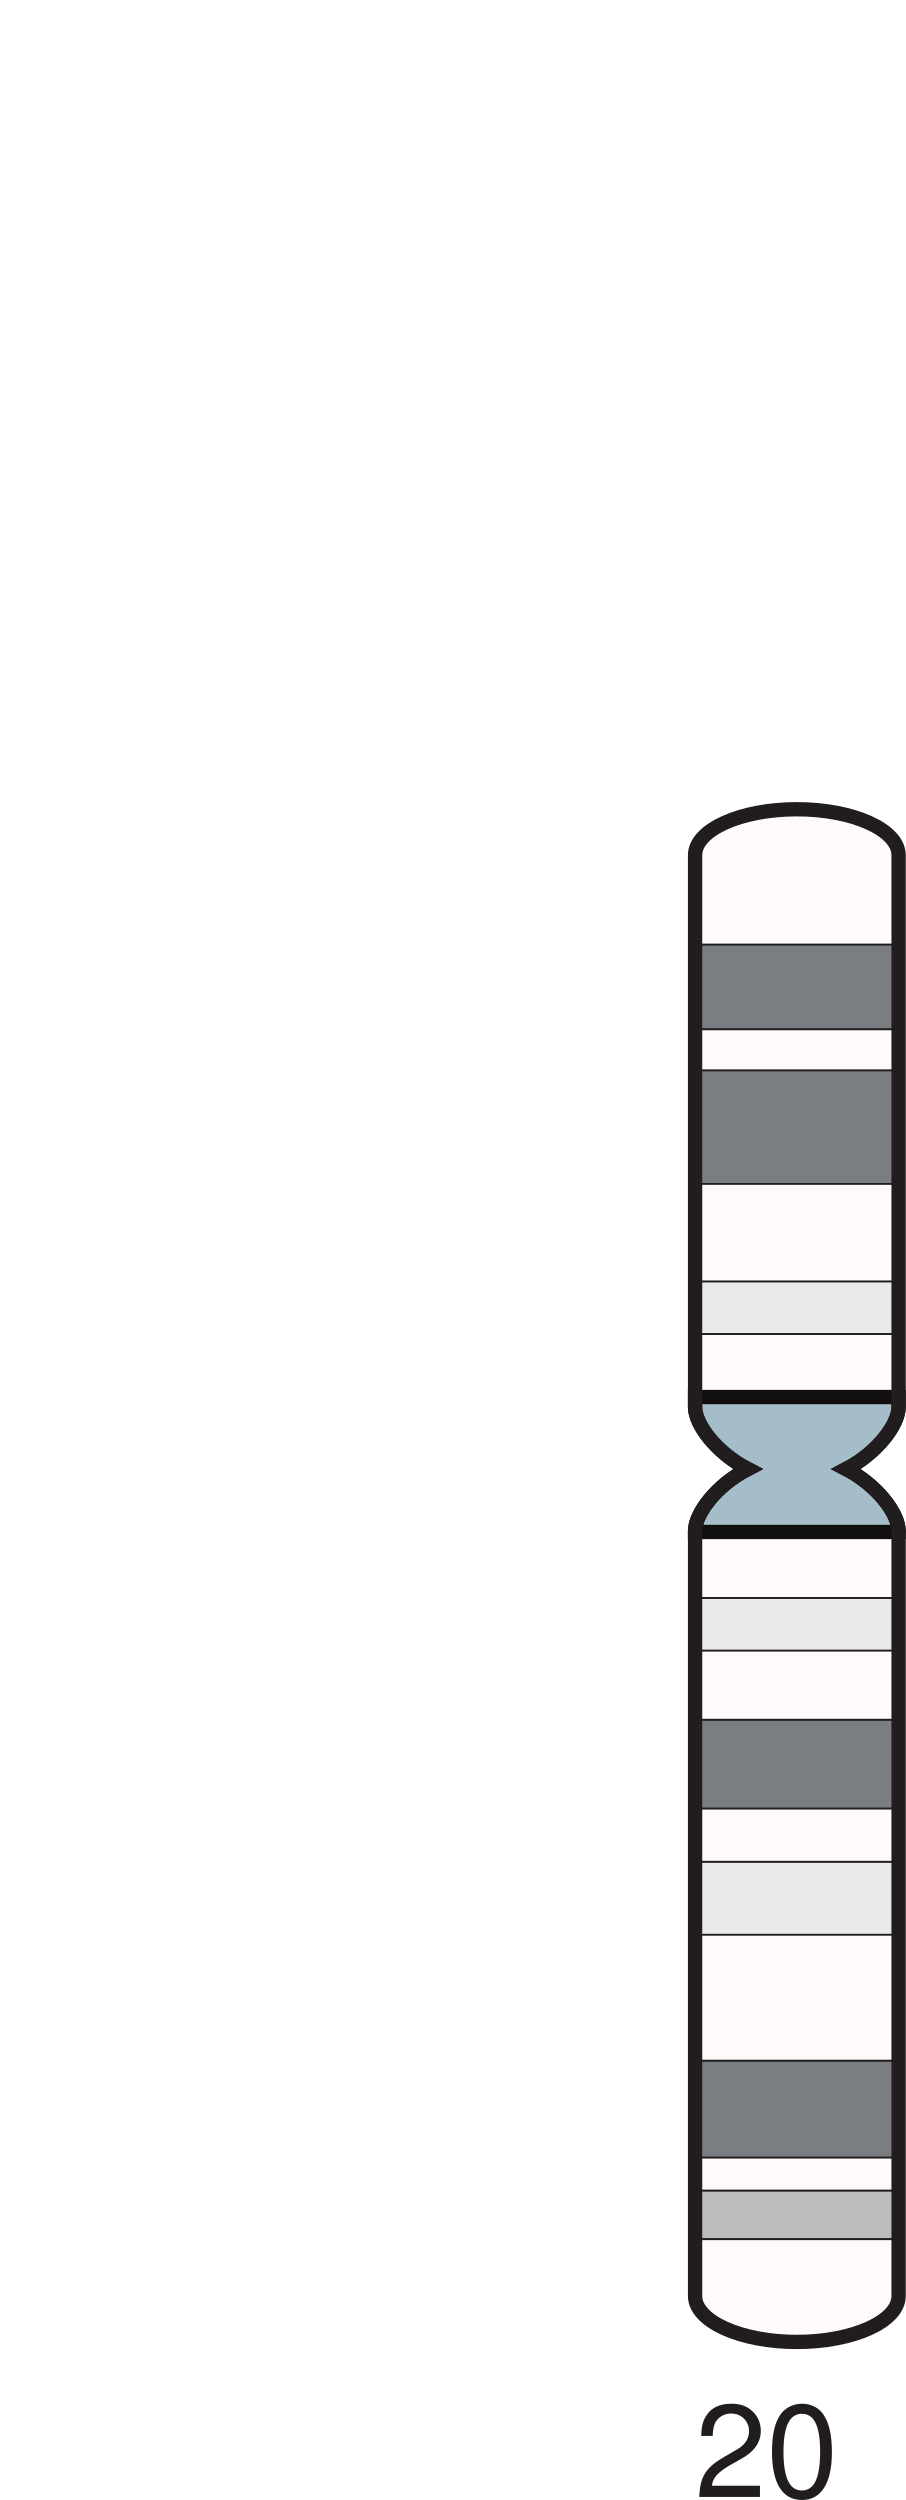
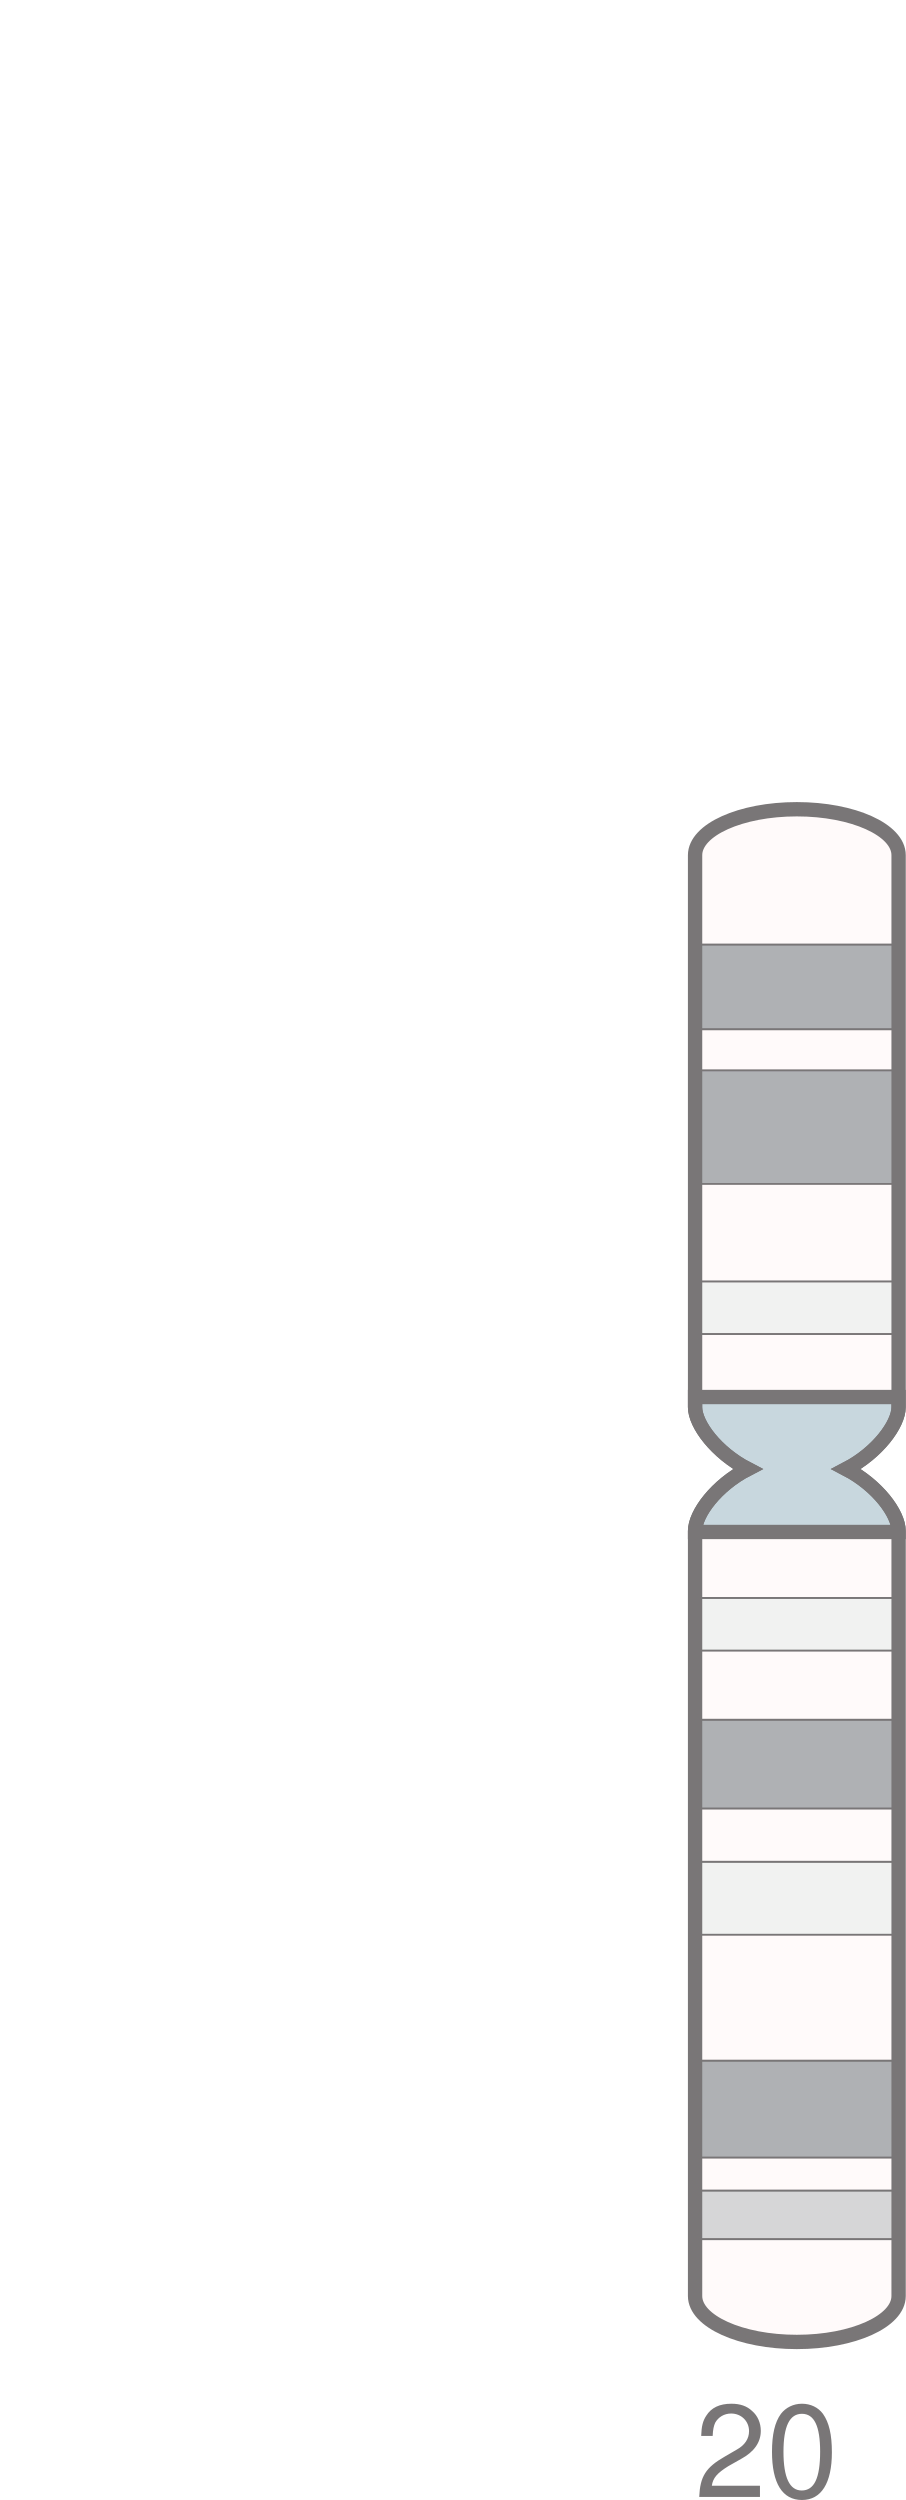
<svg xmlns="http://www.w3.org/2000/svg" contentScriptType="text/ecmascript" zoomAndPan="magnify" contentStyleType="text/css" preserveAspectRatio="xMidYMid meet" version="1.0">
  <g id="chromosome20" title="Chromosome 20">
-     <path style="fill:#e9eae9;fill-opacity:1;fill-rule:nonzero;stroke:none" id="20p11.22" d="m 38.796,74.484 11.383,0.0 0.0,-2.944 -11.383,-0.0 0.0,2.944 z " />
-     <path style="fill:none;stroke:#211c1d;stroke-width:0.1;stroke-linecap:butt;stroke-linejoin:miter;stroke-miterlimit:4;stroke-opacity:1;stroke-dasharray:none" id="20p11.22-o" d="m 38.796,74.484 11.383,0.0 0.0,-2.944 -11.383,-0.0 0.0,2.944 z " />
-     <path style="fill:#e9eae9;fill-opacity:1;fill-rule:nonzero;stroke:none" id="20q11.22" d="m 38.796,92.16 11.383,0.0 0.0,-2.947 -11.383,-0.0 0.0,2.947 z " />
-     <path style="fill:none;stroke:#211c1d;stroke-width:0.1;stroke-linecap:butt;stroke-linejoin:miter;stroke-miterlimit:4;stroke-opacity:1;stroke-dasharray:none" id="20q11.22-o" d="m 38.796,92.16 11.383,0.0 0.0,-2.947 -11.383,-0.0 0.0,2.947 z " />
-     <path style="fill:#e9eae9;fill-opacity:1;fill-rule:nonzero;stroke:none" id="20q13.12" d="m 38.796,108.022 11.383,0.0 0.0,-4.08 -11.383,-0.0 0.0,4.08 z " />
-     <path style="fill:none;stroke:#211c1d;stroke-width:0.1;stroke-linecap:butt;stroke-linejoin:miter;stroke-miterlimit:4;stroke-opacity:1;stroke-dasharray:none" id="20q13.12-o" d="m 38.796,108.022 11.383,0.0 0.0,-4.08 -11.383,-0.0 0.0,4.08 z " />
-     <path style="fill:#7a7e82;fill-opacity:1;fill-rule:nonzero;stroke:none" id="20p12.1" d="m 38.796,66.1 11.383,0.0 0.0,-6.345 -11.383,-0.0 0.0,6.345 z " />
-     <path style="fill:none;stroke:#211c1d;stroke-width:0.1;stroke-linecap:butt;stroke-linejoin:miter;stroke-miterlimit:4;stroke-opacity:1;stroke-dasharray:none" id="20p12.1-o" d="m 38.796,66.1 11.383,0.0 0.0,-6.345 -11.383,-0.0 0.0,6.345 z " />
-     <path style="fill:#7a7e82;fill-opacity:1;fill-rule:nonzero;stroke:none" id="20p12.3" d="m 38.796,57.47 11.383,0.0 0.0,-4.739 -11.383,-0.0 0.0,4.739 z " />
-     <path style="fill:none;stroke:#211c1d;stroke-width:0.1;stroke-linecap:butt;stroke-linejoin:miter;stroke-miterlimit:4;stroke-opacity:1;stroke-dasharray:none" id="20p12.3-o" d="m 38.796,57.47 11.383,0.0 0.0,-4.739 -11.383,-0.0 0.0,4.739 z " />
-     <path style="fill:#7a7e82;fill-opacity:1;fill-rule:nonzero;stroke:none" id="20q12" d="m 38.796,100.978 11.383,0.0 0.0,-4.966 -11.383,-0.0 0.0,4.966 z " />
-     <path style="fill:none;stroke:#211c1d;stroke-width:0.1;stroke-linecap:butt;stroke-linejoin:miter;stroke-miterlimit:4;stroke-opacity:1;stroke-dasharray:none" id="20q12-o" d="m 38.796,100.978 11.383,0.0 0.0,-4.966 -11.383,-0.0 0.0,4.966 z " />
-     <path style="fill:#7a7e82;fill-opacity:1;fill-rule:nonzero;stroke:none" id="20q13.2" d="m 38.796,120.466 11.383,0.0 0.0,-5.42 -11.383,-0.0 0.0,5.42 z " />
-     <path style="fill:none;stroke:#211c1d;stroke-width:0.1;stroke-linecap:butt;stroke-linejoin:miter;stroke-miterlimit:4;stroke-opacity:1;stroke-dasharray:none" id="20q13.2-o" d="m 38.796,120.466 11.383,0.0 0.0,-5.42 -11.383,-0.0 0.0,5.42 z " />
-     <path style="fill:#bbbcbd;fill-opacity:1;fill-rule:nonzero;stroke:none" id="20q13.32" d="m 38.796,125.019 11.383,0.0 0.0,-2.72 -11.383,-0.0 0.0,2.72 z " />
-     <path style="fill:none;stroke:#211c1d;stroke-width:0.1;stroke-linecap:butt;stroke-linejoin:miter;stroke-miterlimit:4;stroke-opacity:1;stroke-dasharray:none" id="20q13.32-o" d="m 38.796,125.019 11.383,0.0 0.0,-2.72 -11.383,-0.0 0.0,2.72 z " />
-     <path style="fill:#fffafa;stroke:#211c1d;stroke-width:0.1;stroke-linecap:butt;stroke-linejoin:miter;stroke-miterlimit:4;stroke-opacity:1;stroke-dasharray:none" id="20q11.23" d="m 38.796,96.012 11.383,0.0 0,-3.852 -11.383,-0.0 0,3.852 z " />
-     <path style="fill:#fffafa;stroke:#211c1d;stroke-width:0.1;stroke-linecap:butt;stroke-linejoin:miter;stroke-miterlimit:4;stroke-opacity:1;stroke-dasharray:none" id="20p12.2" d="m 38.796,59.755 11.383,0.0 0,-2.285 -11.383,-0.0 0,2.285 z " />
-     <path style="fill:#fffafa;stroke:#211c1d;stroke-width:0.1;stroke-linecap:butt;stroke-linejoin:miter;stroke-miterlimit:4;stroke-opacity:1;stroke-dasharray:none" id="20q13.33" d="m 38.796,125.019 0.0,3 c 0.0,1.413 2.545,2.564 5.68,2.564 3.138,0.0 5.683,-1.15 5.683,-2.564  l 0.0,-3 -11.383,-0.0 z" />
-     <path style="fill:#fffafa;stroke:#211c1d;stroke-width:0.1;stroke-linecap:butt;stroke-linejoin:miter;stroke-miterlimit:4;stroke-opacity:1;stroke-dasharray:none" id="20q13.13" d="m 38.796,115.046 11.383,0.0 0,-7.024 -11.383,-0.0 0,7.024 z " />
-     <path style="fill:#fffafa;stroke:#211c1d;stroke-width:0.1;stroke-linecap:butt;stroke-linejoin:miter;stroke-miterlimit:4;stroke-opacity:1;stroke-dasharray:none" id="20q13.11" d="m 38.796,103.942 11.383,0.0 0,-2.964 -11.383,-0.0 0,2.964 z " />
-     <path style="fill:#fffafa;stroke:#211c1d;stroke-width:0.1;stroke-linecap:butt;stroke-linejoin:miter;stroke-miterlimit:4;stroke-opacity:1;stroke-dasharray:none" id="20p11.23" d="m 38.796,71.54 11.383,0.0 0,-5.439 -11.383,-0.0 0,5.439 z " />
-     <path style="fill:#fffafa;stroke:#211c1d;stroke-width:0.1;stroke-linecap:butt;stroke-linejoin:miter;stroke-miterlimit:4;stroke-opacity:1;stroke-dasharray:none" id="20p11.21" d="m 38.796,77.997 11.383,0.0 0,-3.513 -11.383,-0.0 0,3.513 z " />
-     <path style="fill:#fffafa;stroke:#211c1d;stroke-width:0.1;stroke-linecap:butt;stroke-linejoin:miter;stroke-miterlimit:4;stroke-opacity:1;stroke-dasharray:none" id="20q11.21" d="m 38.796,89.213 11.383,0.0 0,-3.682 -11.383,-0.0 0,3.682 z " />
-     <path style="fill:#fffafa;stroke:#211c1d;stroke-width:0.1;stroke-linecap:butt;stroke-linejoin:miter;stroke-miterlimit:4;stroke-opacity:1;stroke-dasharray:none" id="20q13.31" d="m 38.796,122.299 11.383,0.0 0,-1.834 -11.383,-0.0 0,1.834 z " />
-     <path style="fill:#fffafa;stroke:#211c1d;stroke-width:0.1;stroke-linecap:butt;stroke-linejoin:miter;stroke-miterlimit:4;stroke-opacity:1;stroke-dasharray:none" id="20p13" d="m 38.796,52.731 11.383,0.0 0.0,-5 c 0.0,-1.416 -2.545,-2.564 -5.683,-2.564 -3.135,-0.0 -5.68,1.147 -5.68,2.564 l 0.0,5 z" />
-     <path style="fill:#a4bdc8;fill-opacity:1;fill-rule:nonzero;stroke:none" id="centromere20-f" d="m 50.169,85.531 0.0,-0.056 c 0.0,-0.964 -1.18,-2.549 -2.924,-3.457 1.744,-0.908 2.924,-2.493 2.924,-3.455 l 0.0,-0.566 -11.363,-0.0 0.0,0.566 c 0.0,0.967 1.189,2.549 2.939,3.455 -1.751,0.906 -2.939,2.49 -2.939,3.457 l 0.0,0.056 11.363,0.0 " />
-     <path style="fill:none;stroke:#100f0d;stroke-width:0.8;stroke-linecap:butt;stroke-linejoin:miter;stroke-miterlimit:4;stroke-opacity:1;stroke-dasharray:none" id="centromere20-o" d="m 50.169,85.531 0.0,-0.056 c 0.0,-0.964 -1.18,-2.549 -2.924,-3.457 1.744,-0.908 2.924,-2.493 2.924,-3.455 l 0.0,-0.566 -11.363,-0.0 0.0,0.566 c 0.0,0.967 1.189,2.549 2.939,3.455 -1.751,0.906 -2.939,2.49 -2.939,3.457 l 0.0,0.056 11.363,0.0 z " />
-     <path style="fill:none;stroke:#211c1d;stroke-width:0.8;stroke-linecap:butt;stroke-linejoin:miter;stroke-miterlimit:4;stroke-opacity:1;stroke-dasharray:none" id="outline20" d="m 41.746,82.018 c -1.751,0.906 -2.939,2.49 -2.939,3.457 l 0.0,42.715 c 0.0,1.413 2.545,2.564 5.68,2.564 3.138,0.0 5.683,-1.15 5.683,-2.564 l 0.0,-42.715 c 0.0,-0.964 -1.18,-2.549 -2.924,-3.457 1.744,-0.908 2.924,-2.493 2.924,-3.455 l 0.0,-30.818 c 0.0,-1.416 -2.545,-2.564 -5.683,-2.564 -3.135,-0.0 -5.68,1.147 -5.68,2.564 l 0.0,30.818 c 0.0,0.967 1.189,2.549 2.939,3.455 z " />
+     <path style="fill:#f1f2f1;fill-opacity:1;fill-rule:nonzero;stroke:none" id="20p11.22" d="m 38.796,74.484 11.383,0.0 0.0,-2.944 -11.383,-0.0 0.0,2.944 z " />
+     <path style="fill:none;stroke:#797677;stroke-width:0.1;stroke-linecap:butt;stroke-linejoin:miter;stroke-miterlimit:4;stroke-opacity:1;stroke-dasharray:none" id="20p11.22-o" d="m 38.796,74.484 11.383,0.0 0.0,-2.944 -11.383,-0.0 0.0,2.944 z " />
+     <path style="fill:#f1f2f1;fill-opacity:1;fill-rule:nonzero;stroke:none" id="20q11.22" d="m 38.796,92.16 11.383,0.0 0.0,-2.947 -11.383,-0.0 0.0,2.947 z " />
+     <path style="fill:none;stroke:#797677;stroke-width:0.1;stroke-linecap:butt;stroke-linejoin:miter;stroke-miterlimit:4;stroke-opacity:1;stroke-dasharray:none" id="20q11.22-o" d="m 38.796,92.16 11.383,0.0 0.0,-2.947 -11.383,-0.0 0.0,2.947 z " />
+     <path style="fill:#f1f2f1;fill-opacity:1;fill-rule:nonzero;stroke:none" id="20q13.12" d="m 38.796,108.022 11.383,0.0 0.0,-4.08 -11.383,-0.0 0.0,4.08 z " />
+     <path style="fill:none;stroke:#797677;stroke-width:0.1;stroke-linecap:butt;stroke-linejoin:miter;stroke-miterlimit:4;stroke-opacity:1;stroke-dasharray:none" id="20q13.12-o" d="m 38.796,108.022 11.383,0.0 0.0,-4.08 -11.383,-0.0 0.0,4.08 z " />
+     <path style="fill:#afb1b4;fill-opacity:1;fill-rule:nonzero;stroke:none" id="20p12.1" d="m 38.796,66.1 11.383,0.0 0.0,-6.345 -11.383,-0.0 0.0,6.345 z " />
+     <path style="fill:none;stroke:#797677;stroke-width:0.1;stroke-linecap:butt;stroke-linejoin:miter;stroke-miterlimit:4;stroke-opacity:1;stroke-dasharray:none" id="20p12.1-o" d="m 38.796,66.1 11.383,0.0 0.0,-6.345 -11.383,-0.0 0.0,6.345 z " />
+     <path style="fill:#afb1b4;fill-opacity:1;fill-rule:nonzero;stroke:none" id="20p12.3" d="m 38.796,57.47 11.383,0.0 0.0,-4.739 -11.383,-0.0 0.0,4.739 z " />
+     <path style="fill:none;stroke:#797677;stroke-width:0.1;stroke-linecap:butt;stroke-linejoin:miter;stroke-miterlimit:4;stroke-opacity:1;stroke-dasharray:none" id="20p12.3-o" d="m 38.796,57.47 11.383,0.0 0.0,-4.739 -11.383,-0.0 0.0,4.739 z " />
+     <path style="fill:#afb1b4;fill-opacity:1;fill-rule:nonzero;stroke:none" id="20q12" d="m 38.796,100.978 11.383,0.0 0.0,-4.966 -11.383,-0.0 0.0,4.966 z " />
+     <path style="fill:none;stroke:#797677;stroke-width:0.1;stroke-linecap:butt;stroke-linejoin:miter;stroke-miterlimit:4;stroke-opacity:1;stroke-dasharray:none" id="20q12-o" d="m 38.796,100.978 11.383,0.0 0.0,-4.966 -11.383,-0.0 0.0,4.966 z " />
+     <path style="fill:#afb1b4;fill-opacity:1;fill-rule:nonzero;stroke:none" id="20q13.2" d="m 38.796,120.466 11.383,0.0 0.0,-5.42 -11.383,-0.0 0.0,5.42 z " />
+     <path style="fill:none;stroke:#797677;stroke-width:0.1;stroke-linecap:butt;stroke-linejoin:miter;stroke-miterlimit:4;stroke-opacity:1;stroke-dasharray:none" id="20q13.2-o" d="m 38.796,120.466 11.383,0.0 0.0,-5.42 -11.383,-0.0 0.0,5.42 z " />
+     <path style="fill:#d6d6d7;fill-opacity:1;fill-rule:nonzero;stroke:none" id="20q13.32" d="m 38.796,125.019 11.383,0.0 0.0,-2.72 -11.383,-0.0 0.0,2.72 z " />
+     <path style="fill:none;stroke:#797677;stroke-width:0.1;stroke-linecap:butt;stroke-linejoin:miter;stroke-miterlimit:4;stroke-opacity:1;stroke-dasharray:none" id="20q13.32-o" d="m 38.796,125.019 11.383,0.0 0.0,-2.72 -11.383,-0.0 0.0,2.72 z " />
+     <path style="fill:#fffafa;stroke:#797677;stroke-width:0.1;stroke-linecap:butt;stroke-linejoin:miter;stroke-miterlimit:4;stroke-opacity:1;stroke-dasharray:none" id="20q11.23" d="m 38.796,96.012 11.383,0.0 0,-3.852 -11.383,-0.0 0,3.852 z " />
+     <path style="fill:#fffafa;stroke:#797677;stroke-width:0.1;stroke-linecap:butt;stroke-linejoin:miter;stroke-miterlimit:4;stroke-opacity:1;stroke-dasharray:none" id="20p12.2" d="m 38.796,59.755 11.383,0.0 0,-2.285 -11.383,-0.0 0,2.285 z " />
+     <path style="fill:#fffafa;stroke:#797677;stroke-width:0.1;stroke-linecap:butt;stroke-linejoin:miter;stroke-miterlimit:4;stroke-opacity:1;stroke-dasharray:none" id="20q13.33" d="m 38.796,125.019 0.0,3 c 0.0,1.413 2.545,2.564 5.68,2.564 3.138,0.0 5.683,-1.15 5.683,-2.564  l 0.0,-3 -11.383,-0.0 z" />
+     <path style="fill:#fffafa;stroke:#797677;stroke-width:0.1;stroke-linecap:butt;stroke-linejoin:miter;stroke-miterlimit:4;stroke-opacity:1;stroke-dasharray:none" id="20q13.13" d="m 38.796,115.046 11.383,0.0 0,-7.024 -11.383,-0.0 0,7.024 z " />
+     <path style="fill:#fffafa;stroke:#797677;stroke-width:0.1;stroke-linecap:butt;stroke-linejoin:miter;stroke-miterlimit:4;stroke-opacity:1;stroke-dasharray:none" id="20q13.11" d="m 38.796,103.942 11.383,0.0 0,-2.964 -11.383,-0.0 0,2.964 z " />
+     <path style="fill:#fffafa;stroke:#797677;stroke-width:0.1;stroke-linecap:butt;stroke-linejoin:miter;stroke-miterlimit:4;stroke-opacity:1;stroke-dasharray:none" id="20p11.23" d="m 38.796,71.54 11.383,0.0 0,-5.439 -11.383,-0.0 0,5.439 z " />
+     <path style="fill:#fffafa;stroke:#797677;stroke-width:0.1;stroke-linecap:butt;stroke-linejoin:miter;stroke-miterlimit:4;stroke-opacity:1;stroke-dasharray:none" id="20p11.21" d="m 38.796,77.997 11.383,0.0 0,-3.513 -11.383,-0.0 0,3.513 z " />
+     <path style="fill:#fffafa;stroke:#797677;stroke-width:0.1;stroke-linecap:butt;stroke-linejoin:miter;stroke-miterlimit:4;stroke-opacity:1;stroke-dasharray:none" id="20q11.21" d="m 38.796,89.213 11.383,0.0 0,-3.682 -11.383,-0.0 0,3.682 z " />
+     <path style="fill:#fffafa;stroke:#797677;stroke-width:0.1;stroke-linecap:butt;stroke-linejoin:miter;stroke-miterlimit:4;stroke-opacity:1;stroke-dasharray:none" id="20q13.31" d="m 38.796,122.299 11.383,0.0 0,-1.834 -11.383,-0.0 0,1.834 z " />
+     <path style="fill:#fffafa;stroke:#797677;stroke-width:0.1;stroke-linecap:butt;stroke-linejoin:miter;stroke-miterlimit:4;stroke-opacity:1;stroke-dasharray:none" id="20p13" d="m 38.796,52.731 11.383,0.0 0.0,-5 c 0.0,-1.416 -2.545,-2.564 -5.683,-2.564 -3.135,-0.0 -5.68,1.147 -5.68,2.564 l 0.0,5 z" />
+     <path style="fill:#c8d7de;fill-opacity:1;fill-rule:nonzero;stroke:none" id="centromere20-f" d="m 50.169,85.531 0.0,-0.056 c 0.0,-0.964 -1.18,-2.549 -2.924,-3.457 1.744,-0.908 2.924,-2.493 2.924,-3.455 l 0.0,-0.566 -11.363,-0.0 0.0,0.566 c 0.0,0.967 1.189,2.549 2.939,3.455 -1.751,0.906 -2.939,2.49 -2.939,3.457 l 0.0,0.056 11.363,0.0 " />
+     <path style="fill:none;stroke:#797677;stroke-width:0.8;stroke-linecap:butt;stroke-linejoin:miter;stroke-miterlimit:4;stroke-opacity:1;stroke-dasharray:none" id="centromere20-o" d="m 50.169,85.531 0.0,-0.056 c 0.0,-0.964 -1.18,-2.549 -2.924,-3.457 1.744,-0.908 2.924,-2.493 2.924,-3.455 l 0.0,-0.566 -11.363,-0.0 0.0,0.566 c 0.0,0.967 1.189,2.549 2.939,3.455 -1.751,0.906 -2.939,2.49 -2.939,3.457 l 0.0,0.056 11.363,0.0 z " />
+     <path style="fill:none;stroke:#797677;stroke-width:0.8;stroke-linecap:butt;stroke-linejoin:miter;stroke-miterlimit:4;stroke-opacity:1;stroke-dasharray:none" id="outline20" d="m 41.746,82.018 c -1.751,0.906 -2.939,2.49 -2.939,3.457 l 0.0,42.715 c 0.0,1.413 2.545,2.564 5.68,2.564 3.138,0.0 5.683,-1.15 5.683,-2.564 l 0.0,-42.715 c 0.0,-0.964 -1.18,-2.549 -2.924,-3.457 1.744,-0.908 2.924,-2.493 2.924,-3.455 l 0.0,-30.818 c 0.0,-1.416 -2.545,-2.564 -5.683,-2.564 -3.135,-0.0 -5.68,1.147 -5.68,2.564 l 0.0,30.818 c 0.0,0.967 1.189,2.549 2.939,3.455 z " />
    <path style="fill:none;stroke:#231f20;stroke-width:0.8;stroke-linecap:butt;stroke-linejoin:miter;stroke-miterlimit:4;stroke-opacity:1;stroke-dasharray:none;display:none" id="centre20" d="M 41.35,82.055 0.0,82.055 " />
    <text>
-       <tspan x="38.79 43.792" y="139.406" id="label20" style="font-size:7.195px;font-variant:normal;font-weight:normal;writing-mode:lr-tb;fill:#211c1d;fill-opacity:1;fill-rule:nonzero;stroke:none;font-family:Helvetica;-inkscape-font-specification:Helvetica">20</tspan>
+       <tspan x="38.79 43.792" y="139.406" id="label20" style="font-size:7.195px;font-variant:normal;font-weight:normal;writing-mode:lr-tb;fill:#797677;fill-opacity:1;fill-rule:nonzero;stroke:none;font-family:Helvetica;-inkscape-font-specification:Helvetica">20</tspan>
    </text>
  </g>
</svg>
